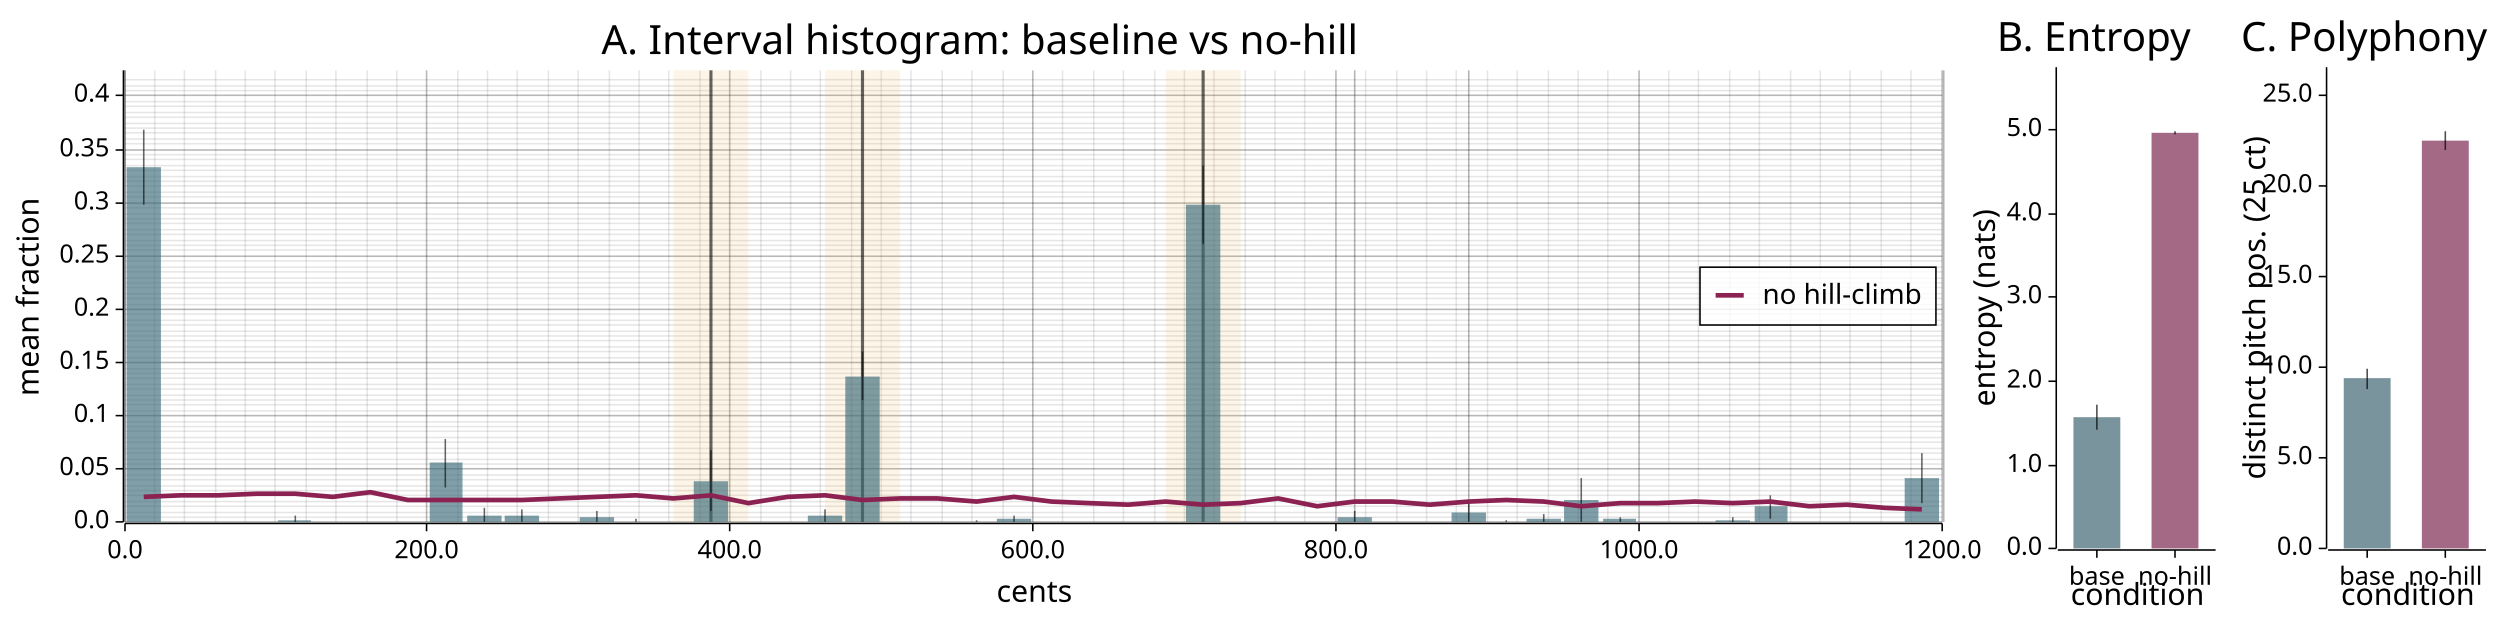
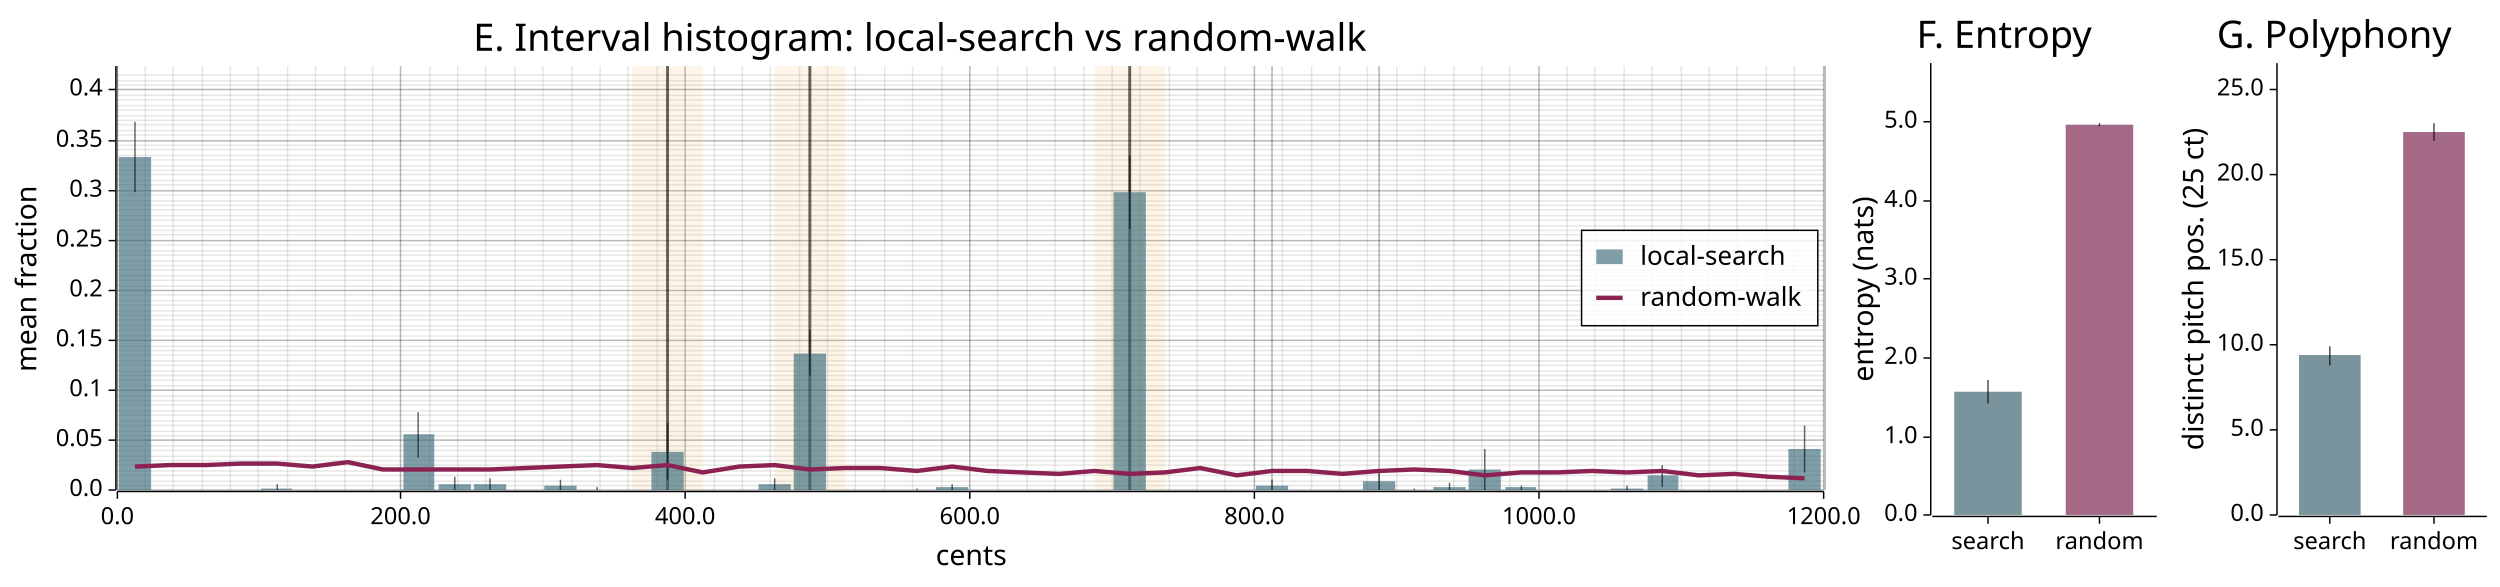
- <svg xmlns="http://www.w3.org/2000/svg" width="1600" height="400" viewBox="0 0 1600 400">
-   <rect x="0" y="0" width="1600" height="400" opacity="1" fill="#FFFFFF" stroke="none" />
+ <svg xmlns="http://www.w3.org/2000/svg" width="1704" height="400" viewBox="0 0 1704 400">
+   <rect x="0" y="0" width="1704" height="400" opacity="1" fill="#FFFFFF" stroke="none" />
  <text x="627" y="15" dy="0.76em" text-anchor="middle" font-family="sans-serif" font-size="25.806" opacity="1" fill="#000000">
- A. Interval histogram: baseline vs no-hill
+ E. Interval histogram: local-search vs random-walk
</text>
  <line opacity="0.1" stroke="#000000" stroke-width="1" x1="80" y1="334" x2="80" y2="45" />
  <line opacity="0.1" stroke="#000000" stroke-width="1" x1="99" y1="334" x2="99" y2="45" />
  <line opacity="0.1" stroke="#000000" stroke-width="1" x1="118" y1="334" x2="118" y2="45" />
  <line opacity="0.1" stroke="#000000" stroke-width="1" x1="138" y1="334" x2="138" y2="45" />
  <line opacity="0.1" stroke="#000000" stroke-width="1" x1="157" y1="334" x2="157" y2="45" />
  <line opacity="0.1" stroke="#000000" stroke-width="1" x1="176" y1="334" x2="176" y2="45" />
  <line opacity="0.1" stroke="#000000" stroke-width="1" x1="196" y1="334" x2="196" y2="45" />
  <line opacity="0.1" stroke="#000000" stroke-width="1" x1="215" y1="334" x2="215" y2="45" />
  <line opacity="0.1" stroke="#000000" stroke-width="1" x1="235" y1="334" x2="235" y2="45" />
  <line opacity="0.1" stroke="#000000" stroke-width="1" x1="254" y1="334" x2="254" y2="45" />
  <line opacity="0.1" stroke="#000000" stroke-width="1" x1="273" y1="334" x2="273" y2="45" />
  <line opacity="0.1" stroke="#000000" stroke-width="1" x1="293" y1="334" x2="293" y2="45" />
  <line opacity="0.1" stroke="#000000" stroke-width="1" x1="312" y1="334" x2="312" y2="45" />
  <line opacity="0.1" stroke="#000000" stroke-width="1" x1="331" y1="334" x2="331" y2="45" />
  <line opacity="0.1" stroke="#000000" stroke-width="1" x1="351" y1="334" x2="351" y2="45" />
  <line opacity="0.1" stroke="#000000" stroke-width="1" x1="370" y1="334" x2="370" y2="45" />
  <line opacity="0.1" stroke="#000000" stroke-width="1" x1="390" y1="334" x2="390" y2="45" />
  <line opacity="0.1" stroke="#000000" stroke-width="1" x1="409" y1="334" x2="409" y2="45" />
  <line opacity="0.1" stroke="#000000" stroke-width="1" x1="428" y1="334" x2="428" y2="45" />
  <line opacity="0.1" stroke="#000000" stroke-width="1" x1="448" y1="334" x2="448" y2="45" />
  <line opacity="0.1" stroke="#000000" stroke-width="1" x1="467" y1="334" x2="467" y2="45" />
  <line opacity="0.1" stroke="#000000" stroke-width="1" x1="487" y1="334" x2="487" y2="45" />
  <line opacity="0.1" stroke="#000000" stroke-width="1" x1="506" y1="334" x2="506" y2="45" />
  <line opacity="0.1" stroke="#000000" stroke-width="1" x1="525" y1="334" x2="525" y2="45" />
  <line opacity="0.1" stroke="#000000" stroke-width="1" x1="545" y1="334" x2="545" y2="45" />
  <line opacity="0.1" stroke="#000000" stroke-width="1" x1="564" y1="334" x2="564" y2="45" />
  <line opacity="0.1" stroke="#000000" stroke-width="1" x1="583" y1="334" x2="583" y2="45" />
  <line opacity="0.1" stroke="#000000" stroke-width="1" x1="603" y1="334" x2="603" y2="45" />
  <line opacity="0.1" stroke="#000000" stroke-width="1" x1="622" y1="334" x2="622" y2="45" />
  <line opacity="0.1" stroke="#000000" stroke-width="1" x1="642" y1="334" x2="642" y2="45" />
  <line opacity="0.1" stroke="#000000" stroke-width="1" x1="661" y1="334" x2="661" y2="45" />
  <line opacity="0.1" stroke="#000000" stroke-width="1" x1="680" y1="334" x2="680" y2="45" />
  <line opacity="0.1" stroke="#000000" stroke-width="1" x1="700" y1="334" x2="700" y2="45" />
  <line opacity="0.1" stroke="#000000" stroke-width="1" x1="719" y1="334" x2="719" y2="45" />
  <line opacity="0.1" stroke="#000000" stroke-width="1" x1="739" y1="334" x2="739" y2="45" />
  <line opacity="0.1" stroke="#000000" stroke-width="1" x1="758" y1="334" x2="758" y2="45" />
  <line opacity="0.1" stroke="#000000" stroke-width="1" x1="777" y1="334" x2="777" y2="45" />
  <line opacity="0.1" stroke="#000000" stroke-width="1" x1="797" y1="334" x2="797" y2="45" />
  <line opacity="0.1" stroke="#000000" stroke-width="1" x1="816" y1="334" x2="816" y2="45" />
  <line opacity="0.1" stroke="#000000" stroke-width="1" x1="835" y1="334" x2="835" y2="45" />
  <line opacity="0.1" stroke="#000000" stroke-width="1" x1="855" y1="334" x2="855" y2="45" />
  <line opacity="0.1" stroke="#000000" stroke-width="1" x1="874" y1="334" x2="874" y2="45" />
  <line opacity="0.1" stroke="#000000" stroke-width="1" x1="894" y1="334" x2="894" y2="45" />
  <line opacity="0.1" stroke="#000000" stroke-width="1" x1="913" y1="334" x2="913" y2="45" />
  <line opacity="0.1" stroke="#000000" stroke-width="1" x1="932" y1="334" x2="932" y2="45" />
  <line opacity="0.1" stroke="#000000" stroke-width="1" x1="952" y1="334" x2="952" y2="45" />
  <line opacity="0.1" stroke="#000000" stroke-width="1" x1="971" y1="334" x2="971" y2="45" />
  <line opacity="0.1" stroke="#000000" stroke-width="1" x1="991" y1="334" x2="991" y2="45" />
  <line opacity="0.1" stroke="#000000" stroke-width="1" x1="1010" y1="334" x2="1010" y2="45" />
  <line opacity="0.1" stroke="#000000" stroke-width="1" x1="1029" y1="334" x2="1029" y2="45" />
  <line opacity="0.1" stroke="#000000" stroke-width="1" x1="1049" y1="334" x2="1049" y2="45" />
  <line opacity="0.1" stroke="#000000" stroke-width="1" x1="1068" y1="334" x2="1068" y2="45" />
  <line opacity="0.1" stroke="#000000" stroke-width="1" x1="1087" y1="334" x2="1087" y2="45" />
  <line opacity="0.1" stroke="#000000" stroke-width="1" x1="1107" y1="334" x2="1107" y2="45" />
  <line opacity="0.1" stroke="#000000" stroke-width="1" x1="1126" y1="334" x2="1126" y2="45" />
  <line opacity="0.1" stroke="#000000" stroke-width="1" x1="1146" y1="334" x2="1146" y2="45" />
  <line opacity="0.1" stroke="#000000" stroke-width="1" x1="1165" y1="334" x2="1165" y2="45" />
  <line opacity="0.1" stroke="#000000" stroke-width="1" x1="1184" y1="334" x2="1184" y2="45" />
  <line opacity="0.1" stroke="#000000" stroke-width="1" x1="1204" y1="334" x2="1204" y2="45" />
  <line opacity="0.1" stroke="#000000" stroke-width="1" x1="1223" y1="334" x2="1223" y2="45" />
  <line opacity="0.1" stroke="#000000" stroke-width="1" x1="1243" y1="334" x2="1243" y2="45" />
  <line opacity="0.1" stroke="#000000" stroke-width="1" x1="80" y1="334" x2="1243" y2="334" />
  <line opacity="0.1" stroke="#000000" stroke-width="1" x1="80" y1="331" x2="1243" y2="331" />
  <line opacity="0.1" stroke="#000000" stroke-width="1" x1="80" y1="328" x2="1243" y2="328" />
  <line opacity="0.1" stroke="#000000" stroke-width="1" x1="80" y1="324" x2="1243" y2="324" />
  <line opacity="0.1" stroke="#000000" stroke-width="1" x1="80" y1="321" x2="1243" y2="321" />
  <line opacity="0.1" stroke="#000000" stroke-width="1" x1="80" y1="317" x2="1243" y2="317" />
  <line opacity="0.1" stroke="#000000" stroke-width="1" x1="80" y1="314" x2="1243" y2="314" />
  <line opacity="0.1" stroke="#000000" stroke-width="1" x1="80" y1="311" x2="1243" y2="311" />
  <line opacity="0.1" stroke="#000000" stroke-width="1" x1="80" y1="307" x2="1243" y2="307" />
  <line opacity="0.1" stroke="#000000" stroke-width="1" x1="80" y1="304" x2="1243" y2="304" />
  <line opacity="0.1" stroke="#000000" stroke-width="1" x1="80" y1="300" x2="1243" y2="300" />
  <line opacity="0.1" stroke="#000000" stroke-width="1" x1="80" y1="297" x2="1243" y2="297" />
  <line opacity="0.1" stroke="#000000" stroke-width="1" x1="80" y1="294" x2="1243" y2="294" />
  <line opacity="0.1" stroke="#000000" stroke-width="1" x1="80" y1="290" x2="1243" y2="290" />
  <line opacity="0.1" stroke="#000000" stroke-width="1" x1="80" y1="287" x2="1243" y2="287" />
  <line opacity="0.1" stroke="#000000" stroke-width="1" x1="80" y1="283" x2="1243" y2="283" />
  <line opacity="0.1" stroke="#000000" stroke-width="1" x1="80" y1="280" x2="1243" y2="280" />
  <line opacity="0.1" stroke="#000000" stroke-width="1" x1="80" y1="276" x2="1243" y2="276" />
  <line opacity="0.1" stroke="#000000" stroke-width="1" x1="80" y1="273" x2="1243" y2="273" />
  <line opacity="0.1" stroke="#000000" stroke-width="1" x1="80" y1="270" x2="1243" y2="270" />
  <line opacity="0.1" stroke="#000000" stroke-width="1" x1="80" y1="266" x2="1243" y2="266" />
  <line opacity="0.1" stroke="#000000" stroke-width="1" x1="80" y1="263" x2="1243" y2="263" />
  <line opacity="0.1" stroke="#000000" stroke-width="1" x1="80" y1="259" x2="1243" y2="259" />
  <line opacity="0.1" stroke="#000000" stroke-width="1" x1="80" y1="256" x2="1243" y2="256" />
  <line opacity="0.1" stroke="#000000" stroke-width="1" x1="80" y1="253" x2="1243" y2="253" />
  <line opacity="0.1" stroke="#000000" stroke-width="1" x1="80" y1="249" x2="1243" y2="249" />
  <line opacity="0.1" stroke="#000000" stroke-width="1" x1="80" y1="246" x2="1243" y2="246" />
  <line opacity="0.1" stroke="#000000" stroke-width="1" x1="80" y1="242" x2="1243" y2="242" />
  <line opacity="0.1" stroke="#000000" stroke-width="1" x1="80" y1="239" x2="1243" y2="239" />
  <line opacity="0.1" stroke="#000000" stroke-width="1" x1="80" y1="236" x2="1243" y2="236" />
  <line opacity="0.1" stroke="#000000" stroke-width="1" x1="80" y1="232" x2="1243" y2="232" />
  <line opacity="0.1" stroke="#000000" stroke-width="1" x1="80" y1="229" x2="1243" y2="229" />
  <line opacity="0.1" stroke="#000000" stroke-width="1" x1="80" y1="225" x2="1243" y2="225" />
  <line opacity="0.1" stroke="#000000" stroke-width="1" x1="80" y1="222" x2="1243" y2="222" />
  <line opacity="0.1" stroke="#000000" stroke-width="1" x1="80" y1="218" x2="1243" y2="218" />
  <line opacity="0.1" stroke="#000000" stroke-width="1" x1="80" y1="215" x2="1243" y2="215" />
  <line opacity="0.1" stroke="#000000" stroke-width="1" x1="80" y1="212" x2="1243" y2="212" />
  <line opacity="0.1" stroke="#000000" stroke-width="1" x1="80" y1="208" x2="1243" y2="208" />
  <line opacity="0.1" stroke="#000000" stroke-width="1" x1="80" y1="205" x2="1243" y2="205" />
  <line opacity="0.1" stroke="#000000" stroke-width="1" x1="80" y1="201" x2="1243" y2="201" />
  <line opacity="0.1" stroke="#000000" stroke-width="1" x1="80" y1="198" x2="1243" y2="198" />
  <line opacity="0.1" stroke="#000000" stroke-width="1" x1="80" y1="195" x2="1243" y2="195" />
  <line opacity="0.1" stroke="#000000" stroke-width="1" x1="80" y1="191" x2="1243" y2="191" />
  <line opacity="0.1" stroke="#000000" stroke-width="1" x1="80" y1="188" x2="1243" y2="188" />
  <line opacity="0.1" stroke="#000000" stroke-width="1" x1="80" y1="184" x2="1243" y2="184" />
  <line opacity="0.1" stroke="#000000" stroke-width="1" x1="80" y1="181" x2="1243" y2="181" />
  <line opacity="0.1" stroke="#000000" stroke-width="1" x1="80" y1="178" x2="1243" y2="178" />
  <line opacity="0.1" stroke="#000000" stroke-width="1" x1="80" y1="174" x2="1243" y2="174" />
  <line opacity="0.1" stroke="#000000" stroke-width="1" x1="80" y1="171" x2="1243" y2="171" />
  <line opacity="0.1" stroke="#000000" stroke-width="1" x1="80" y1="167" x2="1243" y2="167" />
  <line opacity="0.1" stroke="#000000" stroke-width="1" x1="80" y1="164" x2="1243" y2="164" />
  <line opacity="0.1" stroke="#000000" stroke-width="1" x1="80" y1="160" x2="1243" y2="160" />
  <line opacity="0.1" stroke="#000000" stroke-width="1" x1="80" y1="157" x2="1243" y2="157" />
  <line opacity="0.1" stroke="#000000" stroke-width="1" x1="80" y1="154" x2="1243" y2="154" />
  <line opacity="0.1" stroke="#000000" stroke-width="1" x1="80" y1="150" x2="1243" y2="150" />
  <line opacity="0.1" stroke="#000000" stroke-width="1" x1="80" y1="147" x2="1243" y2="147" />
  <line opacity="0.1" stroke="#000000" stroke-width="1" x1="80" y1="143" x2="1243" y2="143" />
  <line opacity="0.1" stroke="#000000" stroke-width="1" x1="80" y1="140" x2="1243" y2="140" />
  <line opacity="0.1" stroke="#000000" stroke-width="1" x1="80" y1="137" x2="1243" y2="137" />
  <line opacity="0.1" stroke="#000000" stroke-width="1" x1="80" y1="133" x2="1243" y2="133" />
  <line opacity="0.1" stroke="#000000" stroke-width="1" x1="80" y1="130" x2="1243" y2="130" />
  <line opacity="0.1" stroke="#000000" stroke-width="1" x1="80" y1="126" x2="1243" y2="126" />
  <line opacity="0.1" stroke="#000000" stroke-width="1" x1="80" y1="123" x2="1243" y2="123" />
  <line opacity="0.1" stroke="#000000" stroke-width="1" x1="80" y1="119" x2="1243" y2="119" />
  <line opacity="0.1" stroke="#000000" stroke-width="1" x1="80" y1="116" x2="1243" y2="116" />
  <line opacity="0.1" stroke="#000000" stroke-width="1" x1="80" y1="113" x2="1243" y2="113" />
  <line opacity="0.1" stroke="#000000" stroke-width="1" x1="80" y1="109" x2="1243" y2="109" />
  <line opacity="0.1" stroke="#000000" stroke-width="1" x1="80" y1="106" x2="1243" y2="106" />
  <line opacity="0.1" stroke="#000000" stroke-width="1" x1="80" y1="102" x2="1243" y2="102" />
  <line opacity="0.1" stroke="#000000" stroke-width="1" x1="80" y1="99" x2="1243" y2="99" />
  <line opacity="0.1" stroke="#000000" stroke-width="1" x1="80" y1="96" x2="1243" y2="96" />
  <line opacity="0.1" stroke="#000000" stroke-width="1" x1="80" y1="92" x2="1243" y2="92" />
  <line opacity="0.1" stroke="#000000" stroke-width="1" x1="80" y1="89" x2="1243" y2="89" />
  <line opacity="0.1" stroke="#000000" stroke-width="1" x1="80" y1="85" x2="1243" y2="85" />
  <line opacity="0.1" stroke="#000000" stroke-width="1" x1="80" y1="82" x2="1243" y2="82" />
  <line opacity="0.1" stroke="#000000" stroke-width="1" x1="80" y1="79" x2="1243" y2="79" />
  <line opacity="0.1" stroke="#000000" stroke-width="1" x1="80" y1="75" x2="1243" y2="75" />
  <line opacity="0.1" stroke="#000000" stroke-width="1" x1="80" y1="72" x2="1243" y2="72" />
  <line opacity="0.1" stroke="#000000" stroke-width="1" x1="80" y1="68" x2="1243" y2="68" />
  <line opacity="0.1" stroke="#000000" stroke-width="1" x1="80" y1="65" x2="1243" y2="65" />
  <line opacity="0.1" stroke="#000000" stroke-width="1" x1="80" y1="61" x2="1243" y2="61" />
  <line opacity="0.1" stroke="#000000" stroke-width="1" x1="80" y1="58" x2="1243" y2="58" />
  <line opacity="0.1" stroke="#000000" stroke-width="1" x1="80" y1="55" x2="1243" y2="55" />
  <line opacity="0.1" stroke="#000000" stroke-width="1" x1="80" y1="51" x2="1243" y2="51" />
  <text x="10" y="190" dy="0.76em" text-anchor="middle" font-family="sans-serif" font-size="19.355" opacity="1" fill="#000000" transform="rotate(270, 10, 190)">
mean fraction
</text>
  <text x="662" y="390" dy="-0.5ex" text-anchor="middle" font-family="sans-serif" font-size="19.355" opacity="1" fill="#000000">
cents
</text>
  <line opacity="0.2" stroke="#000000" stroke-width="1" x1="80" y1="334" x2="80" y2="45" />
  <line opacity="0.2" stroke="#000000" stroke-width="1" x1="273" y1="334" x2="273" y2="45" />
  <line opacity="0.2" stroke="#000000" stroke-width="1" x1="467" y1="334" x2="467" y2="45" />
  <line opacity="0.2" stroke="#000000" stroke-width="1" x1="661" y1="334" x2="661" y2="45" />
  <line opacity="0.2" stroke="#000000" stroke-width="1" x1="855" y1="334" x2="855" y2="45" />
  <line opacity="0.2" stroke="#000000" stroke-width="1" x1="1049" y1="334" x2="1049" y2="45" />
  <line opacity="0.2" stroke="#000000" stroke-width="1" x1="1243" y1="334" x2="1243" y2="45" />
  <line opacity="0.2" stroke="#000000" stroke-width="1" x1="80" y1="334" x2="1243" y2="334" />
  <line opacity="0.2" stroke="#000000" stroke-width="1" x1="80" y1="300" x2="1243" y2="300" />
  <line opacity="0.2" stroke="#000000" stroke-width="1" x1="80" y1="266" x2="1243" y2="266" />
  <line opacity="0.2" stroke="#000000" stroke-width="1" x1="80" y1="232" x2="1243" y2="232" />
  <line opacity="0.2" stroke="#000000" stroke-width="1" x1="80" y1="198" x2="1243" y2="198" />
  <line opacity="0.2" stroke="#000000" stroke-width="1" x1="80" y1="164" x2="1243" y2="164" />
  <line opacity="0.2" stroke="#000000" stroke-width="1" x1="80" y1="130" x2="1243" y2="130" />
  <line opacity="0.2" stroke="#000000" stroke-width="1" x1="80" y1="96" x2="1243" y2="96" />
  <line opacity="0.2" stroke="#000000" stroke-width="1" x1="80" y1="61" x2="1243" y2="61" />
  <polyline fill="none" opacity="1" stroke="#000000" stroke-width="1" points="79,45 79,334 " />
  <text x="70" y="334" dy="0.5ex" text-anchor="end" font-family="sans-serif" font-size="16.129" opacity="1" fill="#000000">
0.0
</text>
  <polyline fill="none" opacity="1" stroke="#000000" stroke-width="1" points="74,334 79,334 " />
  <text x="70" y="300" dy="0.5ex" text-anchor="end" font-family="sans-serif" font-size="16.129" opacity="1" fill="#000000">
0.05
</text>
  <polyline fill="none" opacity="1" stroke="#000000" stroke-width="1" points="74,300 79,300 " />
  <text x="70" y="266" dy="0.5ex" text-anchor="end" font-family="sans-serif" font-size="16.129" opacity="1" fill="#000000">
0.1
</text>
  <polyline fill="none" opacity="1" stroke="#000000" stroke-width="1" points="74,266 79,266 " />
  <text x="70" y="232" dy="0.5ex" text-anchor="end" font-family="sans-serif" font-size="16.129" opacity="1" fill="#000000">
0.15
</text>
  <polyline fill="none" opacity="1" stroke="#000000" stroke-width="1" points="74,232 79,232 " />
  <text x="70" y="198" dy="0.5ex" text-anchor="end" font-family="sans-serif" font-size="16.129" opacity="1" fill="#000000">
0.2
</text>
  <polyline fill="none" opacity="1" stroke="#000000" stroke-width="1" points="74,198 79,198 " />
  <text x="70" y="164" dy="0.5ex" text-anchor="end" font-family="sans-serif" font-size="16.129" opacity="1" fill="#000000">
0.25
</text>
  <polyline fill="none" opacity="1" stroke="#000000" stroke-width="1" points="74,164 79,164 " />
  <text x="70" y="130" dy="0.5ex" text-anchor="end" font-family="sans-serif" font-size="16.129" opacity="1" fill="#000000">
0.3
</text>
  <polyline fill="none" opacity="1" stroke="#000000" stroke-width="1" points="74,130 79,130 " />
  <text x="70" y="96" dy="0.5ex" text-anchor="end" font-family="sans-serif" font-size="16.129" opacity="1" fill="#000000">
0.35
</text>
  <polyline fill="none" opacity="1" stroke="#000000" stroke-width="1" points="74,96 79,96 " />
  <text x="70" y="61" dy="0.5ex" text-anchor="end" font-family="sans-serif" font-size="16.129" opacity="1" fill="#000000">
0.4
</text>
  <polyline fill="none" opacity="1" stroke="#000000" stroke-width="1" points="74,61 79,61 " />
  <polyline fill="none" opacity="1" stroke="#000000" stroke-width="1" points="80,335 1243,335 " />
  <text x="80" y="345" dy="0.76em" text-anchor="middle" font-family="sans-serif" font-size="16.129" opacity="1" fill="#000000">
0.0
</text>
  <polyline fill="none" opacity="1" stroke="#000000" stroke-width="1" points="80,335 80,340 " />
  <text x="273" y="345" dy="0.76em" text-anchor="middle" font-family="sans-serif" font-size="16.129" opacity="1" fill="#000000">
200.0
</text>
  <polyline fill="none" opacity="1" stroke="#000000" stroke-width="1" points="273,335 273,340 " />
  <text x="467" y="345" dy="0.76em" text-anchor="middle" font-family="sans-serif" font-size="16.129" opacity="1" fill="#000000">
400.0
</text>
  <polyline fill="none" opacity="1" stroke="#000000" stroke-width="1" points="467,335 467,340 " />
  <text x="661" y="345" dy="0.76em" text-anchor="middle" font-family="sans-serif" font-size="16.129" opacity="1" fill="#000000">
600.0
</text>
  <polyline fill="none" opacity="1" stroke="#000000" stroke-width="1" points="661,335 661,340 " />
  <text x="855" y="345" dy="0.76em" text-anchor="middle" font-family="sans-serif" font-size="16.129" opacity="1" fill="#000000">
800.0
</text>
  <polyline fill="none" opacity="1" stroke="#000000" stroke-width="1" points="855,335 855,340 " />
  <text x="1049" y="345" dy="0.76em" text-anchor="middle" font-family="sans-serif" font-size="16.129" opacity="1" fill="#000000">
1000.0
</text>
  <polyline fill="none" opacity="1" stroke="#000000" stroke-width="1" points="1049,335 1049,340 " />
  <text x="1243" y="345" dy="0.76em" text-anchor="middle" font-family="sans-serif" font-size="16.129" opacity="1" fill="#000000">
1200.0
</text>
  <polyline fill="none" opacity="1" stroke="#000000" stroke-width="1" points="1243,335 1243,340 " />
  <rect x="431" y="45" width="48" height="289" opacity="0.12" fill="#F0AA3C" stroke="none" />
  <rect x="528" y="45" width="48" height="289" opacity="0.12" fill="#F0AA3C" stroke="none" />
  <rect x="746" y="45" width="48" height="289" opacity="0.12" fill="#F0AA3C" stroke="none" />
  <polyline fill="none" opacity="0.3" stroke="#000000" stroke-width="1" points="80,334 80,45 " />
  <polyline fill="none" opacity="0.6" stroke="#000000" stroke-width="2" points="455,334 455,45 " />
  <polyline fill="none" opacity="0.6" stroke="#000000" stroke-width="2" points="552,334 552,45 " />
  <polyline fill="none" opacity="0.6" stroke="#000000" stroke-width="2" points="770,334 770,45 " />
  <polyline fill="none" opacity="0.3" stroke="#000000" stroke-width="1" points="867,334 867,45 " />
  <polyline fill="none" opacity="0.3" stroke="#000000" stroke-width="1" points="940,334 940,45 " />
  <polyline fill="none" opacity="0.3" stroke="#000000" stroke-width="1" points="1244,334 1244,45 " />
  <rect x="81" y="107" width="22" height="227" opacity="0.65" fill="#3A6A78" stroke="none" />
+   <rect x="105" y="334" width="22" height="0" opacity="0.65" fill="#3A6A78" stroke="none" />
+   <rect x="129" y="334" width="22" height="0" opacity="0.65" fill="#3A6A78" stroke="none" />
+   <rect x="153" y="334" width="22" height="0" opacity="0.65" fill="#3A6A78" stroke="none" />
+   <rect x="178" y="333" width="21" height="1" opacity="0.65" fill="#3A6A78" stroke="none" />
+   <rect x="202" y="334" width="22" height="0" opacity="0.65" fill="#3A6A78" stroke="none" />
+   <rect x="226" y="334" width="22" height="0" opacity="0.65" fill="#3A6A78" stroke="none" />
+   <rect x="250" y="334" width="22" height="0" opacity="0.65" fill="#3A6A78" stroke="none" />
+   <rect x="275" y="296" width="21" height="38" opacity="0.65" fill="#3A6A78" stroke="none" />
+   <rect x="299" y="330" width="22" height="4" opacity="0.65" fill="#3A6A78" stroke="none" />
+   <rect x="323" y="330" width="22" height="4" opacity="0.65" fill="#3A6A78" stroke="none" />
+   <rect x="347" y="334" width="22" height="0" opacity="0.65" fill="#3A6A78" stroke="none" />
+   <rect x="371" y="331" width="22" height="3" opacity="0.65" fill="#3A6A78" stroke="none" />
+   <rect x="396" y="334" width="21" height="0" opacity="0.65" fill="#3A6A78" stroke="none" />
+   <rect x="420" y="334" width="22" height="0" opacity="0.65" fill="#3A6A78" stroke="none" />
+   <rect x="444" y="308" width="22" height="26" opacity="0.65" fill="#3A6A78" stroke="none" />
+   <rect x="468" y="334" width="22" height="0" opacity="0.65" fill="#3A6A78" stroke="none" />
+   <rect x="493" y="334" width="21" height="0" opacity="0.65" fill="#3A6A78" stroke="none" />
+   <rect x="517" y="330" width="22" height="4" opacity="0.65" fill="#3A6A78" stroke="none" />
+   <rect x="541" y="241" width="22" height="93" opacity="0.65" fill="#3A6A78" stroke="none" />
+   <rect x="565" y="334" width="22" height="0" opacity="0.65" fill="#3A6A78" stroke="none" />
+   <rect x="590" y="334" width="21" height="0" opacity="0.65" fill="#3A6A78" stroke="none" />
+   <rect x="614" y="334" width="22" height="0" opacity="0.65" fill="#3A6A78" stroke="none" />
+   <rect x="638" y="332" width="22" height="2" opacity="0.65" fill="#3A6A78" stroke="none" />
+   <rect x="662" y="334" width="22" height="0" opacity="0.65" fill="#3A6A78" stroke="none" />
+   <rect x="686" y="334" width="22" height="0" opacity="0.65" fill="#3A6A78" stroke="none" />
+   <rect x="711" y="334" width="21" height="0" opacity="0.65" fill="#3A6A78" stroke="none" />
+   <rect x="735" y="334" width="22" height="0" opacity="0.65" fill="#3A6A78" stroke="none" />
+   <rect x="759" y="131" width="22" height="203" opacity="0.65" fill="#3A6A78" stroke="none" />
+   <rect x="783" y="334" width="22" height="0" opacity="0.65" fill="#3A6A78" stroke="none" />
+   <rect x="808" y="334" width="21" height="0" opacity="0.65" fill="#3A6A78" stroke="none" />
+   <rect x="832" y="334" width="22" height="0" opacity="0.65" fill="#3A6A78" stroke="none" />
+   <rect x="856" y="331" width="22" height="3" opacity="0.65" fill="#3A6A78" stroke="none" />
+   <rect x="880" y="334" width="22" height="0" opacity="0.65" fill="#3A6A78" stroke="none" />
+   <rect x="905" y="334" width="21" height="0" opacity="0.65" fill="#3A6A78" stroke="none" />
+   <rect x="929" y="328" width="22" height="6" opacity="0.65" fill="#3A6A78" stroke="none" />
+   <rect x="953" y="334" width="22" height="0" opacity="0.65" fill="#3A6A78" stroke="none" />
+   <rect x="977" y="332" width="22" height="2" opacity="0.65" fill="#3A6A78" stroke="none" />
+   <rect x="1001" y="320" width="22" height="14" opacity="0.65" fill="#3A6A78" stroke="none" />
+   <rect x="1026" y="332" width="21" height="2" opacity="0.65" fill="#3A6A78" stroke="none" />
+   <rect x="1050" y="334" width="22" height="0" opacity="0.65" fill="#3A6A78" stroke="none" />
+   <rect x="1074" y="334" width="22" height="0" opacity="0.65" fill="#3A6A78" stroke="none" />
+   <rect x="1098" y="333" width="22" height="1" opacity="0.65" fill="#3A6A78" stroke="none" />
+   <rect x="1123" y="324" width="21" height="10" opacity="0.65" fill="#3A6A78" stroke="none" />
+   <rect x="1147" y="334" width="22" height="0" opacity="0.65" fill="#3A6A78" stroke="none" />
+   <rect x="1171" y="334" width="22" height="0" opacity="0.65" fill="#3A6A78" stroke="none" />
+   <rect x="1195" y="334" width="22" height="0" opacity="0.65" fill="#3A6A78" stroke="none" />
+   <rect x="1219" y="306" width="22" height="28" opacity="0.65" fill="#3A6A78" stroke="none" />
  <polyline fill="none" opacity="0.6" stroke="#000000" stroke-width="1" points="92,131 92,83 " />
-   <rect x="105" y="334" width="22" height="0" opacity="0.65" fill="#3A6A78" stroke="none" />
  <polyline fill="none" opacity="0.6" stroke="#000000" stroke-width="1" points="116,334 116,334 " />
-   <rect x="129" y="334" width="22" height="0" opacity="0.65" fill="#3A6A78" stroke="none" />
  <polyline fill="none" opacity="0.6" stroke="#000000" stroke-width="1" points="140,334 140,334 " />
-   <rect x="153" y="334" width="22" height="0" opacity="0.65" fill="#3A6A78" stroke="none" />
  <polyline fill="none" opacity="0.6" stroke="#000000" stroke-width="1" points="164,334 164,334 " />
-   <rect x="178" y="333" width="21" height="1" opacity="0.65" fill="#3A6A78" stroke="none" />
  <polyline fill="none" opacity="0.6" stroke="#000000" stroke-width="1" points="189,334 189,330 " />
-   <rect x="202" y="334" width="22" height="0" opacity="0.65" fill="#3A6A78" stroke="none" />
  <polyline fill="none" opacity="0.6" stroke="#000000" stroke-width="1" points="213,334 213,334 " />
-   <rect x="226" y="334" width="22" height="0" opacity="0.65" fill="#3A6A78" stroke="none" />
  <polyline fill="none" opacity="0.6" stroke="#000000" stroke-width="1" points="237,334 237,334 " />
-   <rect x="250" y="334" width="22" height="0" opacity="0.65" fill="#3A6A78" stroke="none" />
  <polyline fill="none" opacity="0.6" stroke="#000000" stroke-width="1" points="261,334 261,334 " />
-   <rect x="275" y="296" width="21" height="38" opacity="0.65" fill="#3A6A78" stroke="none" />
  <polyline fill="none" opacity="0.6" stroke="#000000" stroke-width="1" points="285,312 285,281 " />
-   <rect x="299" y="330" width="22" height="4" opacity="0.65" fill="#3A6A78" stroke="none" />
  <polyline fill="none" opacity="0.6" stroke="#000000" stroke-width="1" points="310,334 310,325 " />
-   <rect x="323" y="330" width="22" height="4" opacity="0.65" fill="#3A6A78" stroke="none" />
  <polyline fill="none" opacity="0.6" stroke="#000000" stroke-width="1" points="334,334 334,326 " />
-   <rect x="347" y="334" width="22" height="0" opacity="0.65" fill="#3A6A78" stroke="none" />
  <polyline fill="none" opacity="0.6" stroke="#000000" stroke-width="1" points="358,334 358,334 " />
-   <rect x="371" y="331" width="22" height="3" opacity="0.65" fill="#3A6A78" stroke="none" />
  <polyline fill="none" opacity="0.6" stroke="#000000" stroke-width="1" points="382,334 382,327 " />
-   <rect x="396" y="334" width="21" height="0" opacity="0.65" fill="#3A6A78" stroke="none" />
  <polyline fill="none" opacity="0.6" stroke="#000000" stroke-width="1" points="407,334 407,332 " />
-   <rect x="420" y="334" width="22" height="0" opacity="0.65" fill="#3A6A78" stroke="none" />
  <polyline fill="none" opacity="0.6" stroke="#000000" stroke-width="1" points="431,334 431,334 " />
-   <rect x="444" y="308" width="22" height="26" opacity="0.65" fill="#3A6A78" stroke="none" />
  <polyline fill="none" opacity="0.6" stroke="#000000" stroke-width="1" points="455,327 455,288 " />
-   <rect x="468" y="334" width="22" height="0" opacity="0.65" fill="#3A6A78" stroke="none" />
  <polyline fill="none" opacity="0.6" stroke="#000000" stroke-width="1" points="479,334 479,334 " />
-   <rect x="493" y="334" width="21" height="0" opacity="0.65" fill="#3A6A78" stroke="none" />
  <polyline fill="none" opacity="0.6" stroke="#000000" stroke-width="1" points="504,334 504,334 " />
-   <rect x="517" y="330" width="22" height="4" opacity="0.65" fill="#3A6A78" stroke="none" />
  <polyline fill="none" opacity="0.6" stroke="#000000" stroke-width="1" points="528,334 528,326 " />
-   <rect x="541" y="241" width="22" height="93" opacity="0.65" fill="#3A6A78" stroke="none" />
  <polyline fill="none" opacity="0.6" stroke="#000000" stroke-width="1" points="552,256 552,225 " />
-   <rect x="565" y="334" width="22" height="0" opacity="0.65" fill="#3A6A78" stroke="none" />
  <polyline fill="none" opacity="0.6" stroke="#000000" stroke-width="1" points="576,334 576,334 " />
-   <rect x="590" y="334" width="21" height="0" opacity="0.65" fill="#3A6A78" stroke="none" />
  <polyline fill="none" opacity="0.6" stroke="#000000" stroke-width="1" points="600,334 600,334 " />
-   <rect x="614" y="334" width="22" height="0" opacity="0.65" fill="#3A6A78" stroke="none" />
  <polyline fill="none" opacity="0.6" stroke="#000000" stroke-width="1" points="625,334 625,333 " />
-   <rect x="638" y="332" width="22" height="2" opacity="0.65" fill="#3A6A78" stroke="none" />
  <polyline fill="none" opacity="0.6" stroke="#000000" stroke-width="1" points="649,334 649,330 " />
-   <rect x="662" y="334" width="22" height="0" opacity="0.65" fill="#3A6A78" stroke="none" />
  <polyline fill="none" opacity="0.6" stroke="#000000" stroke-width="1" points="673,334 673,334 " />
-   <rect x="686" y="334" width="22" height="0" opacity="0.65" fill="#3A6A78" stroke="none" />
  <polyline fill="none" opacity="0.6" stroke="#000000" stroke-width="1" points="697,334 697,334 " />
-   <rect x="711" y="334" width="21" height="0" opacity="0.65" fill="#3A6A78" stroke="none" />
  <polyline fill="none" opacity="0.6" stroke="#000000" stroke-width="1" points="722,334 722,334 " />
-   <rect x="735" y="334" width="22" height="0" opacity="0.65" fill="#3A6A78" stroke="none" />
  <polyline fill="none" opacity="0.6" stroke="#000000" stroke-width="1" points="746,334 746,334 " />
-   <rect x="759" y="131" width="22" height="203" opacity="0.65" fill="#3A6A78" stroke="none" />
  <polyline fill="none" opacity="0.6" stroke="#000000" stroke-width="1" points="770,156 770,106 " />
-   <rect x="783" y="334" width="22" height="0" opacity="0.65" fill="#3A6A78" stroke="none" />
  <polyline fill="none" opacity="0.6" stroke="#000000" stroke-width="1" points="794,334 794,334 " />
-   <rect x="808" y="334" width="21" height="0" opacity="0.65" fill="#3A6A78" stroke="none" />
  <polyline fill="none" opacity="0.6" stroke="#000000" stroke-width="1" points="818,334 818,334 " />
-   <rect x="832" y="334" width="22" height="0" opacity="0.65" fill="#3A6A78" stroke="none" />
  <polyline fill="none" opacity="0.6" stroke="#000000" stroke-width="1" points="843,334 843,334 " />
-   <rect x="856" y="331" width="22" height="3" opacity="0.65" fill="#3A6A78" stroke="none" />
  <polyline fill="none" opacity="0.6" stroke="#000000" stroke-width="1" points="867,334 867,327 " />
-   <rect x="880" y="334" width="22" height="0" opacity="0.65" fill="#3A6A78" stroke="none" />
  <polyline fill="none" opacity="0.6" stroke="#000000" stroke-width="1" points="891,334 891,334 " />
-   <rect x="905" y="334" width="21" height="0" opacity="0.65" fill="#3A6A78" stroke="none" />
  <polyline fill="none" opacity="0.6" stroke="#000000" stroke-width="1" points="915,334 915,334 " />
-   <rect x="929" y="328" width="22" height="6" opacity="0.65" fill="#3A6A78" stroke="none" />
  <polyline fill="none" opacity="0.6" stroke="#000000" stroke-width="1" points="940,334 940,321 " />
-   <rect x="953" y="334" width="22" height="0" opacity="0.65" fill="#3A6A78" stroke="none" />
  <polyline fill="none" opacity="0.6" stroke="#000000" stroke-width="1" points="964,334 964,333 " />
-   <rect x="977" y="332" width="22" height="2" opacity="0.65" fill="#3A6A78" stroke="none" />
  <polyline fill="none" opacity="0.6" stroke="#000000" stroke-width="1" points="988,334 988,329 " />
-   <rect x="1001" y="320" width="22" height="14" opacity="0.65" fill="#3A6A78" stroke="none" />
  <polyline fill="none" opacity="0.6" stroke="#000000" stroke-width="1" points="1012,334 1012,306 " />
-   <rect x="1026" y="332" width="21" height="2" opacity="0.65" fill="#3A6A78" stroke="none" />
  <polyline fill="none" opacity="0.6" stroke="#000000" stroke-width="1" points="1037,334 1037,331 " />
-   <rect x="1050" y="334" width="22" height="0" opacity="0.65" fill="#3A6A78" stroke="none" />
  <polyline fill="none" opacity="0.6" stroke="#000000" stroke-width="1" points="1061,334 1061,334 " />
-   <rect x="1074" y="334" width="22" height="0" opacity="0.65" fill="#3A6A78" stroke="none" />
  <polyline fill="none" opacity="0.6" stroke="#000000" stroke-width="1" points="1085,334 1085,334 " />
-   <rect x="1098" y="333" width="22" height="1" opacity="0.65" fill="#3A6A78" stroke="none" />
  <polyline fill="none" opacity="0.6" stroke="#000000" stroke-width="1" points="1109,334 1109,331 " />
-   <rect x="1123" y="324" width="21" height="10" opacity="0.65" fill="#3A6A78" stroke="none" />
  <polyline fill="none" opacity="0.6" stroke="#000000" stroke-width="1" points="1133,332 1133,317 " />
-   <rect x="1147" y="334" width="22" height="0" opacity="0.65" fill="#3A6A78" stroke="none" />
  <polyline fill="none" opacity="0.6" stroke="#000000" stroke-width="1" points="1158,334 1158,334 " />
-   <rect x="1171" y="334" width="22" height="0" opacity="0.65" fill="#3A6A78" stroke="none" />
  <polyline fill="none" opacity="0.6" stroke="#000000" stroke-width="1" points="1182,334 1182,334 " />
-   <rect x="1195" y="334" width="22" height="0" opacity="0.65" fill="#3A6A78" stroke="none" />
  <polyline fill="none" opacity="0.6" stroke="#000000" stroke-width="1" points="1206,334 1206,334 " />
-   <rect x="1219" y="306" width="22" height="28" opacity="0.65" fill="#3A6A78" stroke="none" />
  <polyline fill="none" opacity="0.6" stroke="#000000" stroke-width="1" points="1230,322 1230,290 " />
  <polyline fill="none" opacity="1" stroke="#8B2252" stroke-width="3" points="92,318 116,317 140,317 164,316 189,316 213,318 237,315 261,320 285,320 310,320 334,320 358,319 382,318 407,317 431,319 455,317 479,322 504,318 528,317 552,320 576,319 600,319 625,321 649,318 673,321 697,322 722,323 746,321 770,323 794,322 818,319 843,324 867,321 891,321 915,323 940,321 964,320 988,321 1012,324 1037,322 1061,322 1085,321 1109,322 1133,321 1158,324 1182,323 1206,325 1230,326 " />
-   <rect x="1088" y="171" width="151" height="37" opacity="0.8" fill="#FFFFFF" stroke="none" />
-   <rect x="1088" y="171" width="151" height="37" opacity="1" fill="none" stroke="#000000" />
-   <text x="1128" y="181" dy="0.76em" text-anchor="start" font-family="sans-serif" font-size="17.742" opacity="1" fill="#000000">
- no hill-climb
- </text>
-   <polyline fill="none" opacity="1" stroke="#8B2252" stroke-width="3" points="1098,189 1116,189 " />
-   <text x="1340" y="13" dy="0.76em" text-anchor="middle" font-family="sans-serif" font-size="25.806" opacity="1" fill="#000000">
- B. Entropy
+   <rect x="1078" y="157" width="161" height="65" opacity="0.8" fill="#FFFFFF" stroke="none" />
+   <rect x="1078" y="157" width="161" height="65" opacity="1" fill="none" stroke="#000000" />
+   <text x="1118" y="167" dy="0.76em" text-anchor="start" font-family="sans-serif" font-size="17.742" opacity="1" fill="#000000">
+ local-search
+ </text>
+   <text x="1118" y="195" dy="0.76em" text-anchor="start" font-family="sans-serif" font-size="17.742" opacity="1" fill="#000000">
+ random-walk
+ </text>
+   <rect x="1088" y="170" width="18" height="10" opacity="0.65" fill="#3A6A78" stroke="none" />
+   <polyline fill="none" opacity="1" stroke="#8B2252" stroke-width="3" points="1088,203 1106,203 " />
+   <text x="1366" y="13" dy="0.76em" text-anchor="middle" font-family="sans-serif" font-size="25.806" opacity="1" fill="#000000">
+ F. Entropy
</text>
  <text x="1262" y="197" dy="0.76em" text-anchor="middle" font-family="sans-serif" font-size="19.355" opacity="1" fill="#000000" transform="rotate(270, 1262, 197)">
entropy (nats)
- </text>
-   <text x="1368" y="392" dy="-0.5ex" text-anchor="middle" font-family="sans-serif" font-size="19.355" opacity="1" fill="#000000">
- condition
</text>
  <polyline fill="none" opacity="1" stroke="#000000" stroke-width="1" points="1316,43 1316,351 " />
  <text x="1307" y="351" dy="0.5ex" text-anchor="end" font-family="sans-serif" font-size="16.129" opacity="1" fill="#000000">
0.0
</text>
  <polyline fill="none" opacity="1" stroke="#000000" stroke-width="1" points="1311,351 1316,351 " />
  <text x="1307" y="298" dy="0.5ex" text-anchor="end" font-family="sans-serif" font-size="16.129" opacity="1" fill="#000000">
1.0
</text>
  <polyline fill="none" opacity="1" stroke="#000000" stroke-width="1" points="1311,298 1316,298 " />
  <text x="1307" y="244" dy="0.5ex" text-anchor="end" font-family="sans-serif" font-size="16.129" opacity="1" fill="#000000">
2.0
</text>
  <polyline fill="none" opacity="1" stroke="#000000" stroke-width="1" points="1311,244 1316,244 " />
  <text x="1307" y="190" dy="0.5ex" text-anchor="end" font-family="sans-serif" font-size="16.129" opacity="1" fill="#000000">
3.0
</text>
  <polyline fill="none" opacity="1" stroke="#000000" stroke-width="1" points="1311,190 1316,190 " />
  <text x="1307" y="137" dy="0.5ex" text-anchor="end" font-family="sans-serif" font-size="16.129" opacity="1" fill="#000000">
4.0
</text>
  <polyline fill="none" opacity="1" stroke="#000000" stroke-width="1" points="1311,137 1316,137 " />
  <text x="1307" y="83" dy="0.5ex" text-anchor="end" font-family="sans-serif" font-size="16.129" opacity="1" fill="#000000">
5.0
</text>
  <polyline fill="none" opacity="1" stroke="#000000" stroke-width="1" points="1311,83 1316,83 " />
-   <polyline fill="none" opacity="1" stroke="#000000" stroke-width="1" points="1317,352 1418,352 " />
-   <text x="1342" y="362" dy="0.76em" text-anchor="middle" font-family="sans-serif" font-size="16.129" opacity="1" fill="#000000">
- base
- </text>
-   <polyline fill="none" opacity="1" stroke="#000000" stroke-width="1" points="1342,352 1342,357 " />
-   <text x="1392" y="362" dy="0.76em" text-anchor="middle" font-family="sans-serif" font-size="16.129" opacity="1" fill="#000000">
- no-hill
- </text>
-   <polyline fill="none" opacity="1" stroke="#000000" stroke-width="1" points="1392,352 1392,357 " />
-   <rect x="1327" y="267" width="30" height="84" opacity="0.7" fill="#416773" stroke="none" />
-   <polyline fill="none" opacity="0.7" stroke="#000000" stroke-width="1" points="1342,275 1342,259 " />
-   <rect x="1377" y="85" width="30" height="266" opacity="0.7" fill="#7D2950" stroke="none" />
-   <polyline fill="none" opacity="0.7" stroke="#000000" stroke-width="1" points="1392,86 1392,84 " />
-   <text x="1513" y="13" dy="0.76em" text-anchor="middle" font-family="sans-serif" font-size="25.806" opacity="1" fill="#000000">
- C. Polyphony
- </text>
-   <text x="1435" y="197" dy="0.76em" text-anchor="middle" font-family="sans-serif" font-size="19.355" opacity="1" fill="#000000" transform="rotate(270, 1435, 197)">
+   <polyline fill="none" opacity="1" stroke="#000000" stroke-width="1" points="1317,352 1470,352 " />
+   <text x="1355" y="362" dy="0.76em" text-anchor="middle" font-family="sans-serif" font-size="16.129" opacity="1" fill="#000000">
+ search
+ </text>
+   <polyline fill="none" opacity="1" stroke="#000000" stroke-width="1" points="1355,352 1355,357 " />
+   <text x="1431" y="362" dy="0.76em" text-anchor="middle" font-family="sans-serif" font-size="16.129" opacity="1" fill="#000000">
+ random
+ </text>
+   <polyline fill="none" opacity="1" stroke="#000000" stroke-width="1" points="1431,352 1431,357 " />
+   <rect x="1332" y="267" width="46" height="84" opacity="0.7" fill="#416773" stroke="none" />
+   <polyline fill="none" opacity="0.7" stroke="#000000" stroke-width="1" points="1355,275 1355,259 " />
+   <rect x="1408" y="85" width="46" height="266" opacity="0.7" fill="#7D2950" stroke="none" />
+   <polyline fill="none" opacity="0.7" stroke="#000000" stroke-width="1" points="1431,86 1431,84 " />
+   <text x="1591" y="13" dy="0.76em" text-anchor="middle" font-family="sans-serif" font-size="25.806" opacity="1" fill="#000000">
+ G. Polyphony
+ </text>
+   <text x="1487" y="197" dy="0.76em" text-anchor="middle" font-family="sans-serif" font-size="19.355" opacity="1" fill="#000000" transform="rotate(270, 1487, 197)">
distinct pitch pos. (25 ct)
</text>
-   <text x="1541" y="392" dy="-0.5ex" text-anchor="middle" font-family="sans-serif" font-size="19.355" opacity="1" fill="#000000">
- condition
- </text>
-   <polyline fill="none" opacity="1" stroke="#000000" stroke-width="1" points="1489,43 1489,351 " />
-   <text x="1480" y="351" dy="0.5ex" text-anchor="end" font-family="sans-serif" font-size="16.129" opacity="1" fill="#000000">
+   <polyline fill="none" opacity="1" stroke="#000000" stroke-width="1" points="1552,43 1552,351 " />
+   <text x="1543" y="351" dy="0.5ex" text-anchor="end" font-family="sans-serif" font-size="16.129" opacity="1" fill="#000000">
0.0
</text>
-   <polyline fill="none" opacity="1" stroke="#000000" stroke-width="1" points="1484,351 1489,351 " />
-   <text x="1480" y="293" dy="0.5ex" text-anchor="end" font-family="sans-serif" font-size="16.129" opacity="1" fill="#000000">
+   <polyline fill="none" opacity="1" stroke="#000000" stroke-width="1" points="1547,351 1552,351 " />
+   <text x="1543" y="293" dy="0.5ex" text-anchor="end" font-family="sans-serif" font-size="16.129" opacity="1" fill="#000000">
5.0
</text>
-   <polyline fill="none" opacity="1" stroke="#000000" stroke-width="1" points="1484,293 1489,293 " />
-   <text x="1480" y="235" dy="0.5ex" text-anchor="end" font-family="sans-serif" font-size="16.129" opacity="1" fill="#000000">
+   <polyline fill="none" opacity="1" stroke="#000000" stroke-width="1" points="1547,293 1552,293 " />
+   <text x="1543" y="235" dy="0.5ex" text-anchor="end" font-family="sans-serif" font-size="16.129" opacity="1" fill="#000000">
10.0
</text>
-   <polyline fill="none" opacity="1" stroke="#000000" stroke-width="1" points="1484,235 1489,235 " />
-   <text x="1480" y="177" dy="0.5ex" text-anchor="end" font-family="sans-serif" font-size="16.129" opacity="1" fill="#000000">
+   <polyline fill="none" opacity="1" stroke="#000000" stroke-width="1" points="1547,235 1552,235 " />
+   <text x="1543" y="177" dy="0.5ex" text-anchor="end" font-family="sans-serif" font-size="16.129" opacity="1" fill="#000000">
15.0
</text>
-   <polyline fill="none" opacity="1" stroke="#000000" stroke-width="1" points="1484,177 1489,177 " />
-   <text x="1480" y="119" dy="0.5ex" text-anchor="end" font-family="sans-serif" font-size="16.129" opacity="1" fill="#000000">
+   <polyline fill="none" opacity="1" stroke="#000000" stroke-width="1" points="1547,177 1552,177 " />
+   <text x="1543" y="119" dy="0.5ex" text-anchor="end" font-family="sans-serif" font-size="16.129" opacity="1" fill="#000000">
20.0
</text>
-   <polyline fill="none" opacity="1" stroke="#000000" stroke-width="1" points="1484,119 1489,119 " />
-   <text x="1480" y="61" dy="0.5ex" text-anchor="end" font-family="sans-serif" font-size="16.129" opacity="1" fill="#000000">
+   <polyline fill="none" opacity="1" stroke="#000000" stroke-width="1" points="1547,119 1552,119 " />
+   <text x="1543" y="61" dy="0.5ex" text-anchor="end" font-family="sans-serif" font-size="16.129" opacity="1" fill="#000000">
25.0
</text>
-   <polyline fill="none" opacity="1" stroke="#000000" stroke-width="1" points="1484,61 1489,61 " />
-   <polyline fill="none" opacity="1" stroke="#000000" stroke-width="1" points="1490,352 1591,352 " />
-   <text x="1515" y="362" dy="0.76em" text-anchor="middle" font-family="sans-serif" font-size="16.129" opacity="1" fill="#000000">
- base
- </text>
-   <polyline fill="none" opacity="1" stroke="#000000" stroke-width="1" points="1515,352 1515,357 " />
-   <text x="1565" y="362" dy="0.76em" text-anchor="middle" font-family="sans-serif" font-size="16.129" opacity="1" fill="#000000">
- no-hill
- </text>
-   <polyline fill="none" opacity="1" stroke="#000000" stroke-width="1" points="1565,352 1565,357 " />
-   <rect x="1500" y="242" width="30" height="109" opacity="0.7" fill="#416773" stroke="none" />
-   <polyline fill="none" opacity="0.7" stroke="#000000" stroke-width="1" points="1515,249 1515,236 " />
-   <rect x="1550" y="90" width="30" height="261" opacity="0.7" fill="#7D2950" stroke="none" />
-   <polyline fill="none" opacity="0.7" stroke="#000000" stroke-width="1" points="1565,96 1565,84 " />
+   <polyline fill="none" opacity="1" stroke="#000000" stroke-width="1" points="1547,61 1552,61 " />
+   <polyline fill="none" opacity="1" stroke="#000000" stroke-width="1" points="1553,352 1695,352 " />
+   <text x="1588" y="362" dy="0.76em" text-anchor="middle" font-family="sans-serif" font-size="16.129" opacity="1" fill="#000000">
+ search
+ </text>
+   <polyline fill="none" opacity="1" stroke="#000000" stroke-width="1" points="1588,352 1588,357 " />
+   <text x="1659" y="362" dy="0.76em" text-anchor="middle" font-family="sans-serif" font-size="16.129" opacity="1" fill="#000000">
+ random
+ </text>
+   <polyline fill="none" opacity="1" stroke="#000000" stroke-width="1" points="1659,352 1659,357 " />
+   <rect x="1567" y="242" width="42" height="109" opacity="0.7" fill="#416773" stroke="none" />
+   <polyline fill="none" opacity="0.7" stroke="#000000" stroke-width="1" points="1588,249 1588,236 " />
+   <rect x="1638" y="90" width="42" height="261" opacity="0.7" fill="#7D2950" stroke="none" />
+   <polyline fill="none" opacity="0.7" stroke="#000000" stroke-width="1" points="1659,96 1659,84 " />
</svg>
